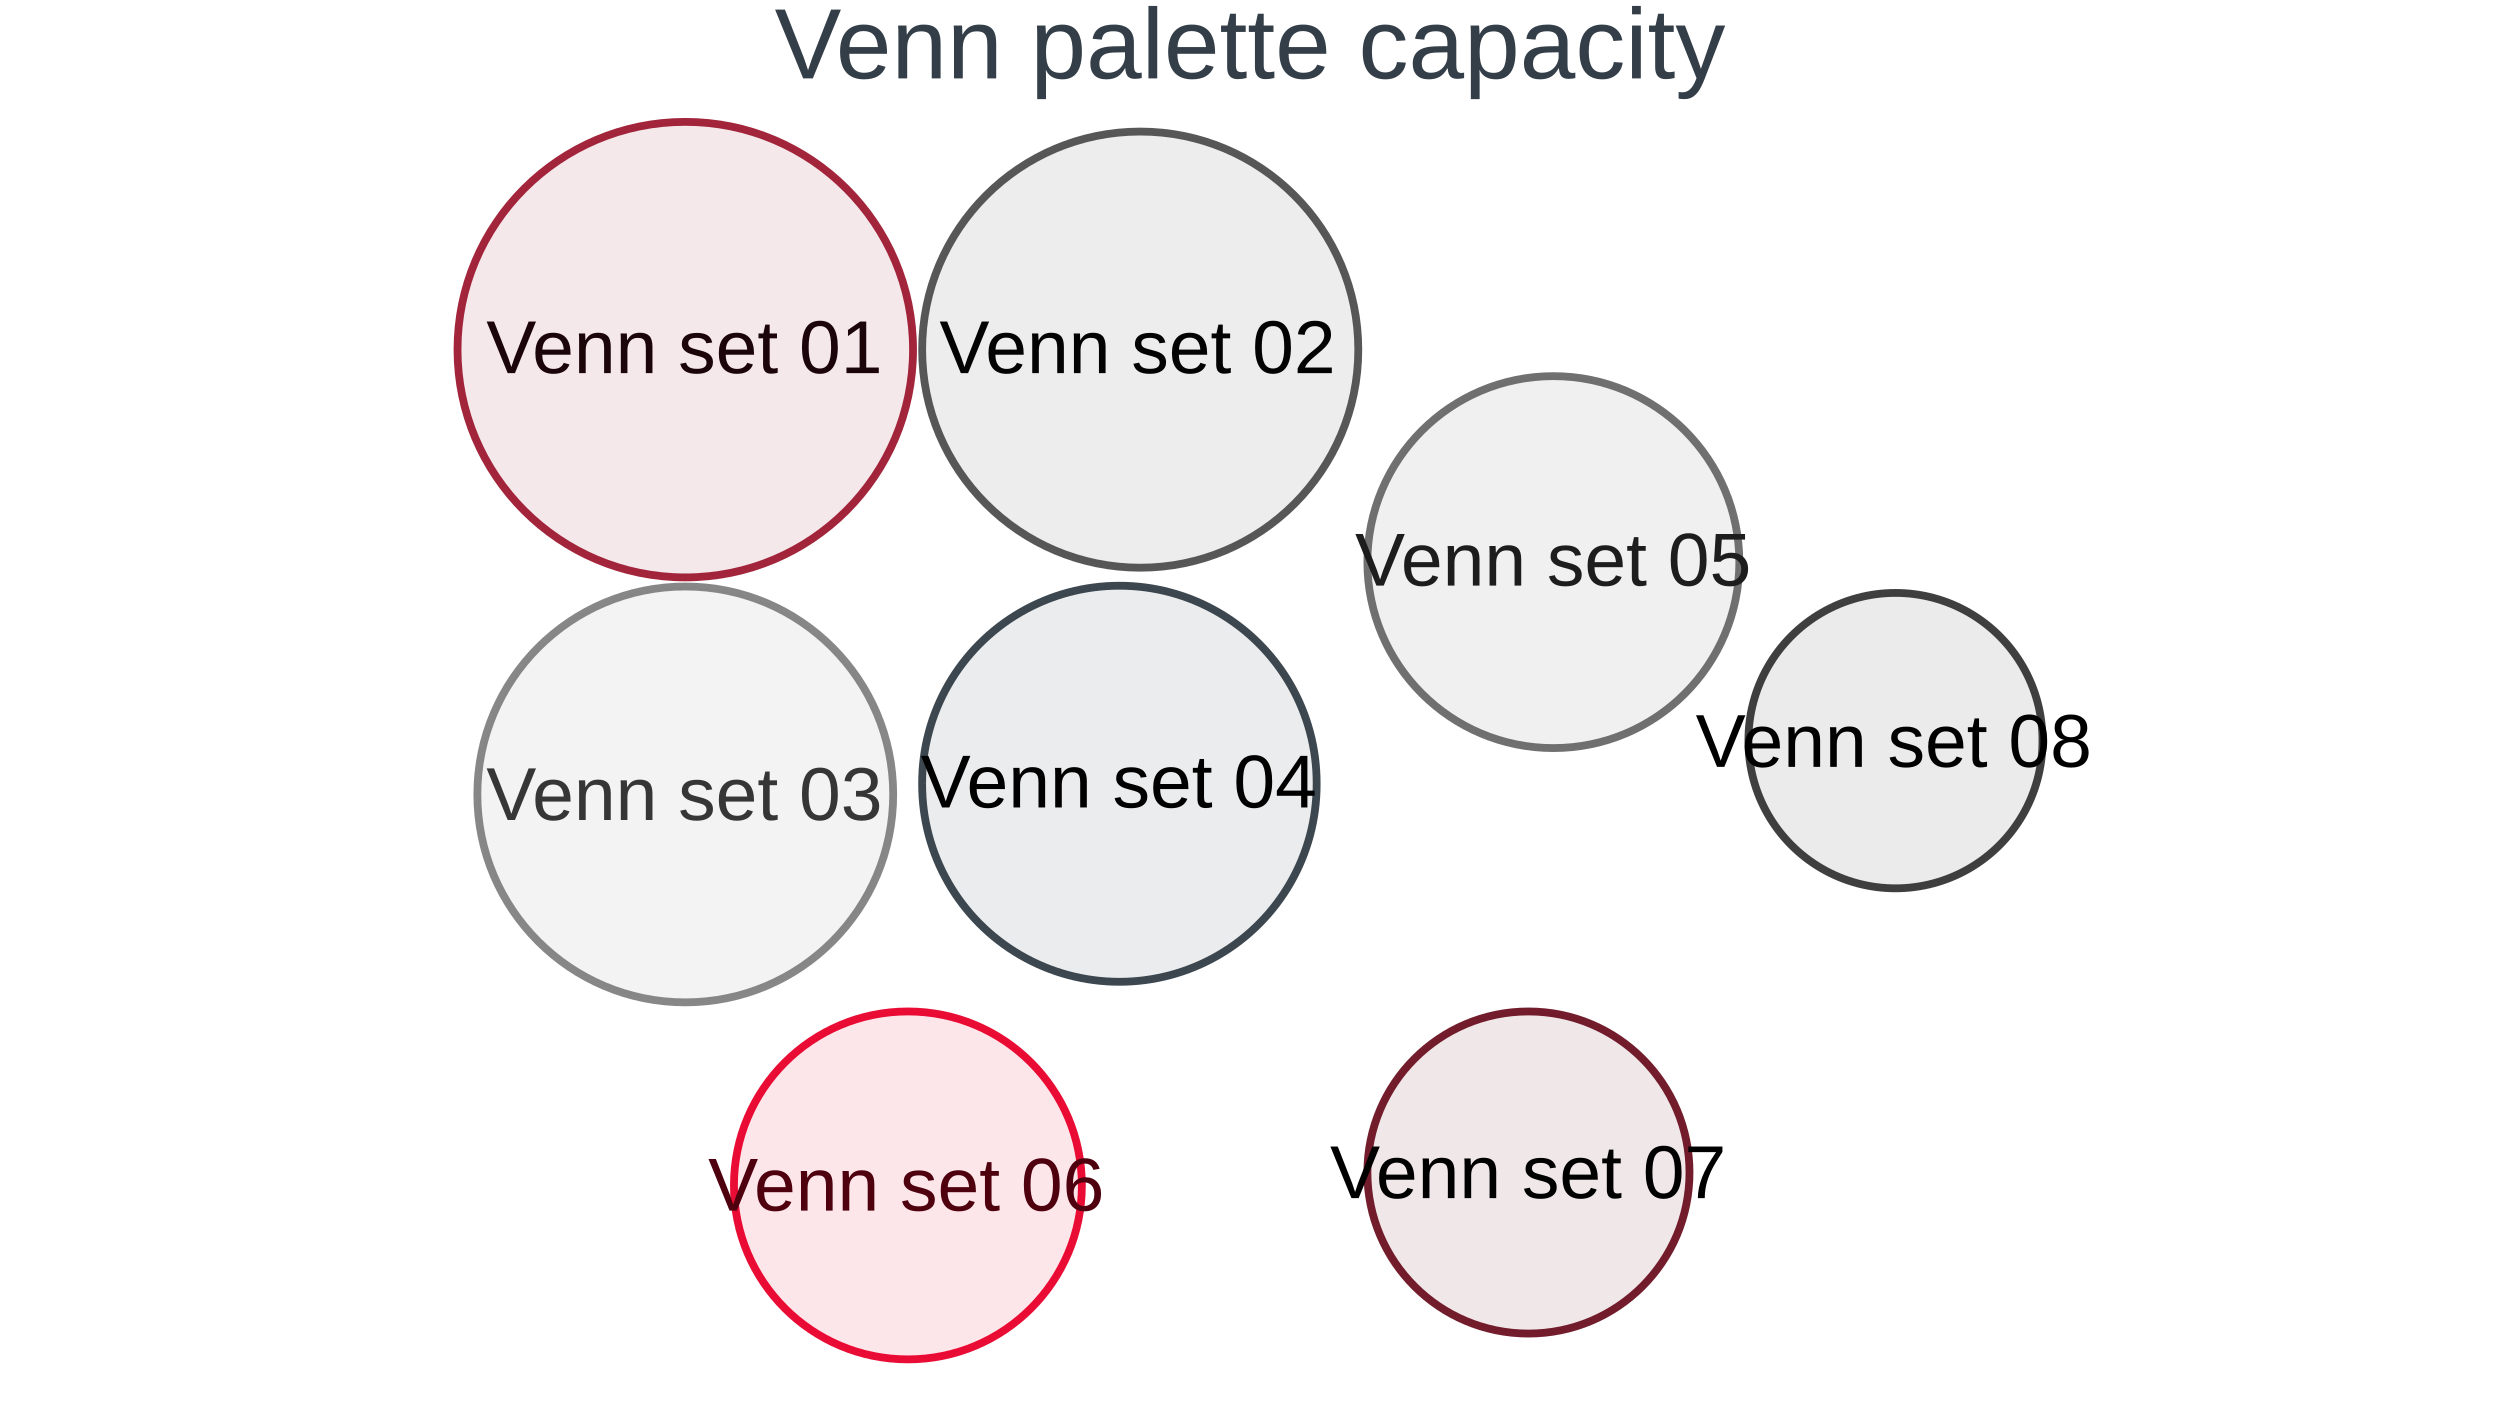
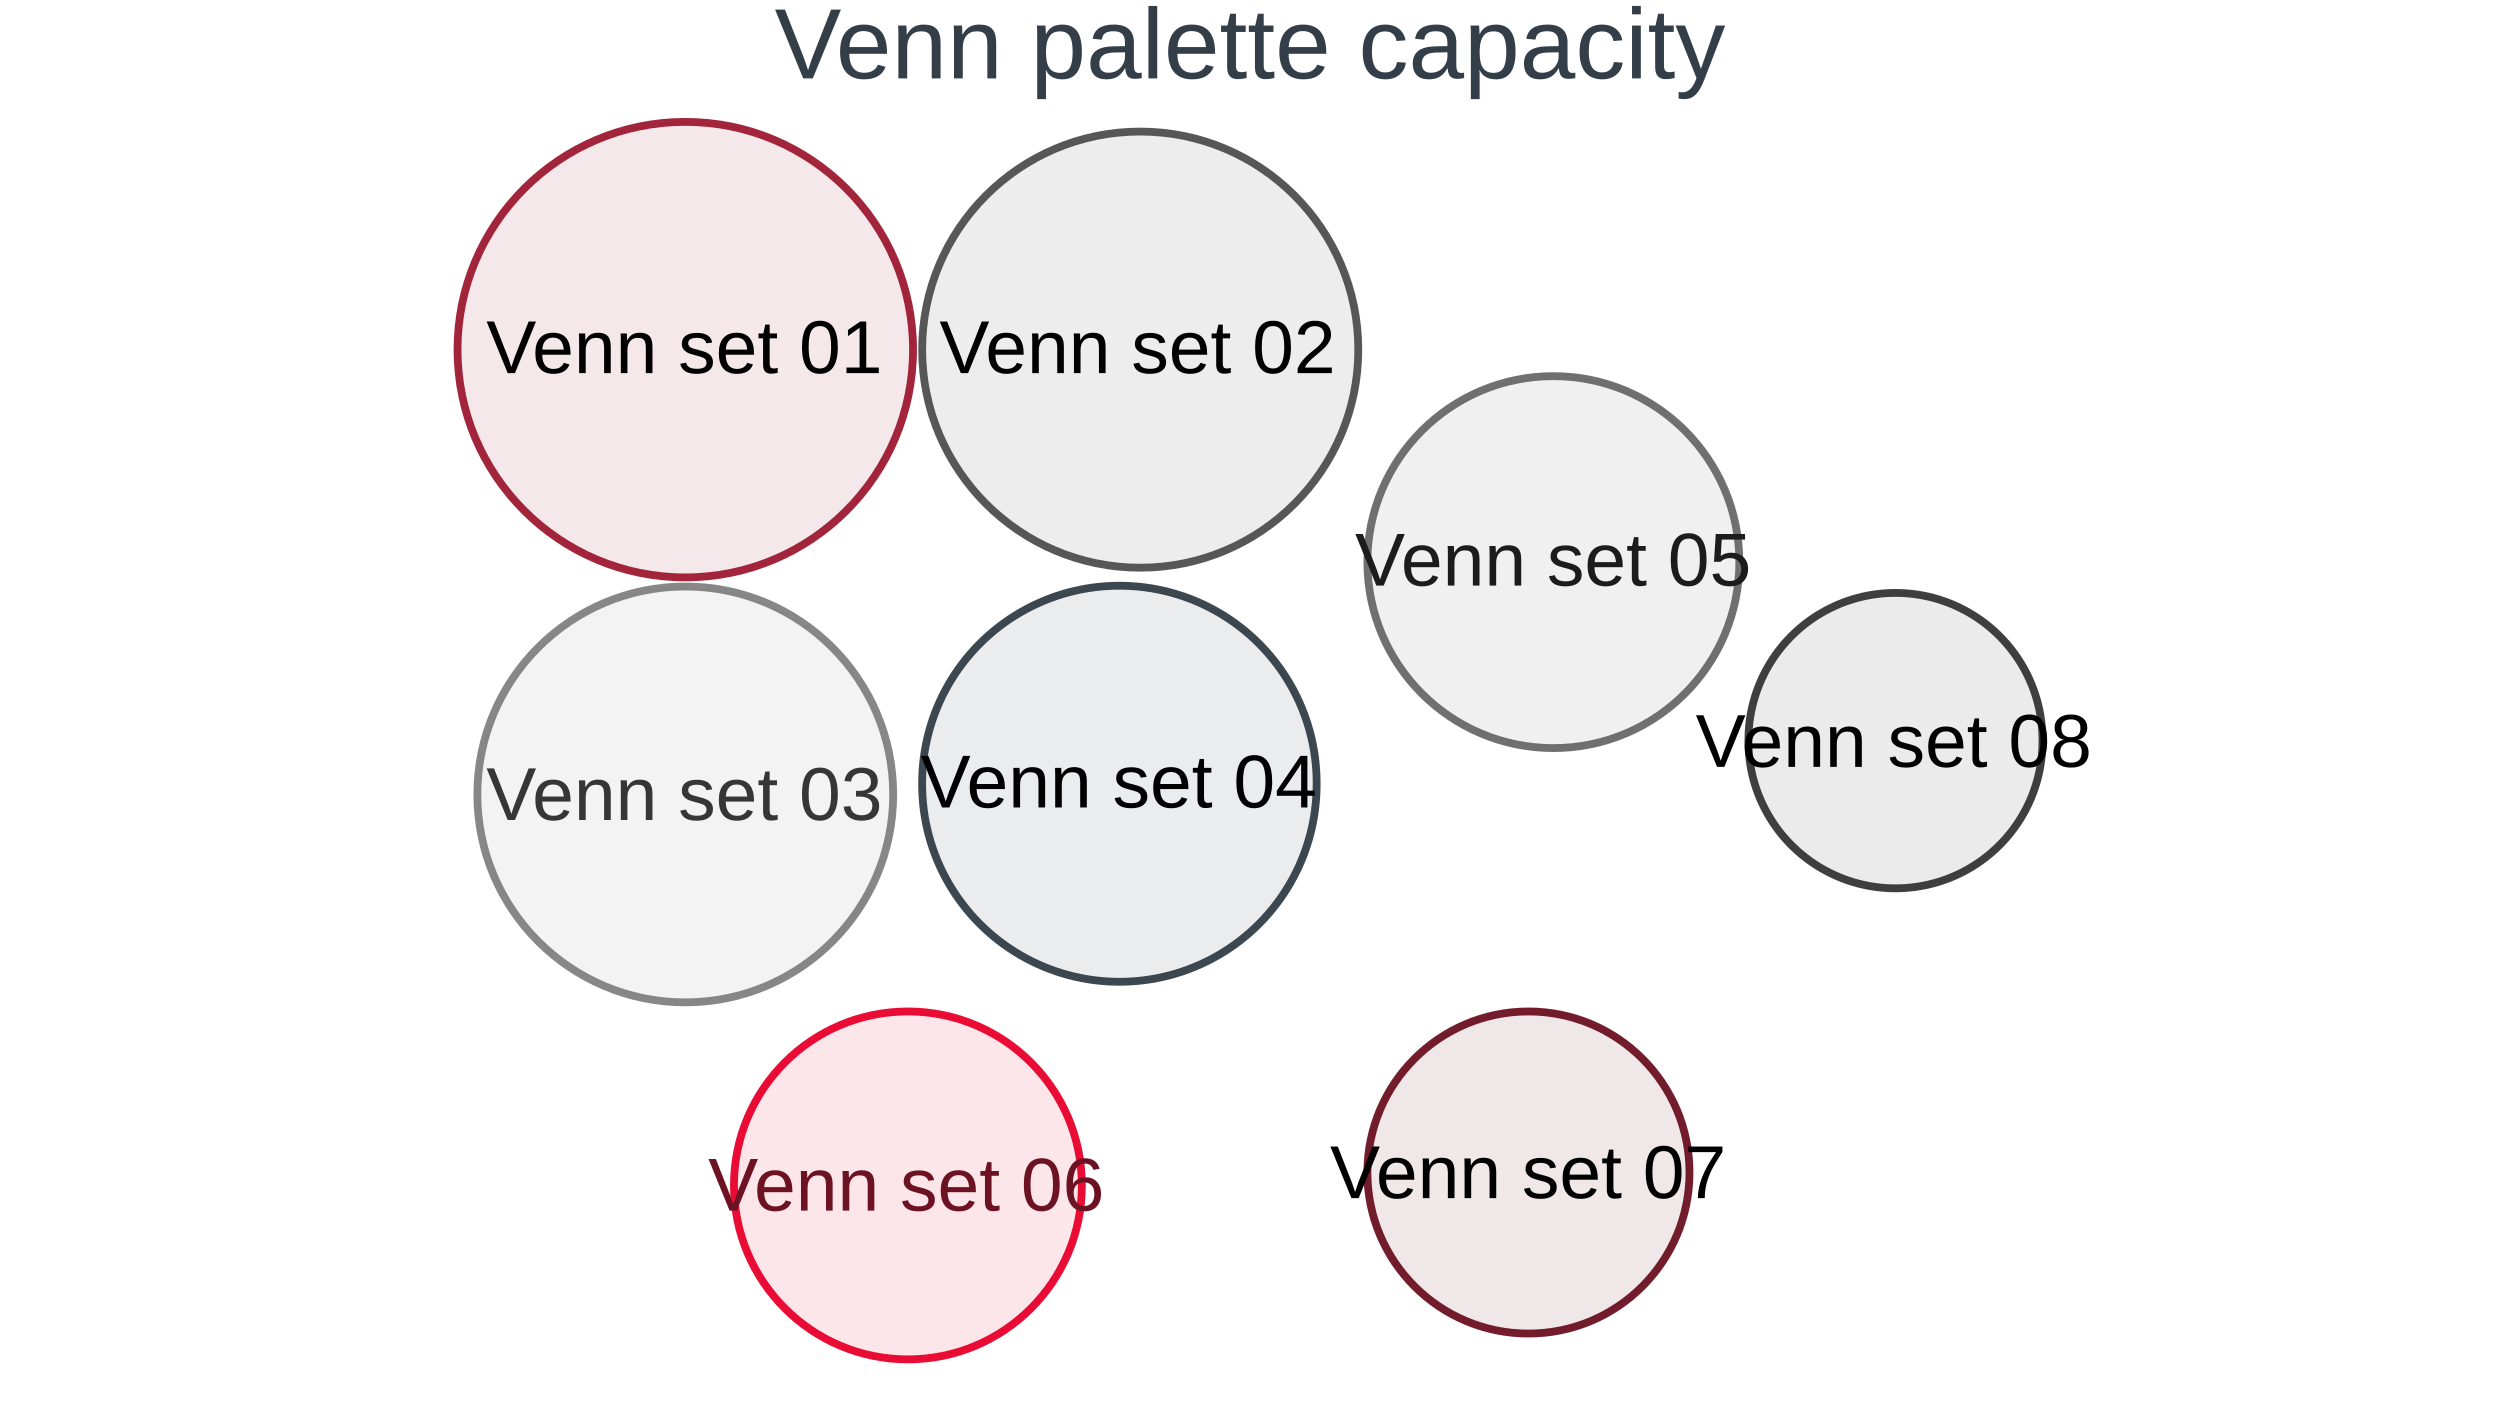
- <svg xmlns="http://www.w3.org/2000/svg" id="my-svg" width="100%" viewBox="0 0 800 450" style="max-width: 800px; background-color: white;" role="graphics-document document" aria-roledescription="venn" data-animated-mermaid="true" data-animation="sequence" data-element-count="8" aria-labelledby="mermaid-venn-colorset1-title" aria-describedby="mermaid-venn-colorset1-desc">
-   <style>#my-svg{font-family:"trebuchet ms",verdana,arial,sans-serif;font-size:16px;fill:#333e48;}@keyframes edge-animation-frame{from{stroke-dashoffset:0;}}@keyframes dash{to{stroke-dashoffset:0;}}#my-svg .edge-animation-slow{stroke-dasharray:9,5!important;stroke-dashoffset:900;animation:dash 50s linear infinite;stroke-linecap:round;}#my-svg .edge-animation-fast{stroke-dasharray:9,5!important;stroke-dashoffset:900;animation:dash 20s linear infinite;stroke-linecap:round;}#my-svg .error-icon{fill:#e7e7e7;}#my-svg .error-text{fill:#333e48;stroke:#333e48;}#my-svg .edge-thickness-normal{stroke-width:1px;}#my-svg .edge-thickness-thick{stroke-width:3.5px;}#my-svg .edge-pattern-solid{stroke-dasharray:0;}#my-svg .edge-thickness-invisible{stroke-width:0;fill:none;}#my-svg .edge-pattern-dashed{stroke-dasharray:3;}#my-svg .edge-pattern-dotted{stroke-dasharray:2;}#my-svg .marker{fill:#696969;stroke:#696969;}#my-svg .marker.cross{stroke:#696969;}#my-svg svg{font-family:"trebuchet ms",verdana,arial,sans-serif;font-size:16px;}#my-svg p{margin:0;}#my-svg .venn-title{font-size:32px;fill:#333e48;font-family:"trebuchet ms",verdana,arial,sans-serif;}#my-svg .venn-circle text{font-size:48px;font-family:"trebuchet ms",verdana,arial,sans-serif;}#my-svg .venn-intersection text{font-size:48px;fill:#333e48;font-family:"trebuchet ms",verdana,arial,sans-serif;}#my-svg .venn-text-node{font-family:"trebuchet ms",verdana,arial,sans-serif;color:#333e48;}#my-svg .node .neo-node{stroke:#9e1b32;}#my-svg [data-look="neo"].node rect,#my-svg [data-look="neo"].cluster rect,#my-svg [data-look="neo"].node polygon{stroke:url(#my-svg-gradient);filter:drop-shadow( 1px 2px 2px rgba(185,185,185,1));}#my-svg [data-look="neo"].swimlane.cluster rect{filter:none;}#my-svg [data-look="neo"].node path{stroke:url(#my-svg-gradient);stroke-width:1px;}#my-svg [data-look="neo"].node .outer-path{filter:drop-shadow( 1px 2px 2px rgba(185,185,185,1));}#my-svg [data-look="neo"].node .neo-line path{stroke:#9e1b32;filter:none;}#my-svg [data-look="neo"].node circle{stroke:url(#my-svg-gradient);filter:drop-shadow( 1px 2px 2px rgba(185,185,185,1));}#my-svg [data-look="neo"].node circle .state-start{fill:#000000;}#my-svg [data-look="neo"].icon-shape .icon{fill:url(#my-svg-gradient);filter:drop-shadow( 1px 2px 2px rgba(185,185,185,1));}#my-svg [data-look="neo"].icon-shape .icon-neo path{stroke:url(#my-svg-gradient);filter:drop-shadow( 1px 2px 2px rgba(185,185,185,1));}#my-svg :root{--mermaid-font-family:"trebuchet ms",verdana,arial,sans-serif;}</style>
+ <svg xmlns="http://www.w3.org/2000/svg" id="my-svg" width="100%" viewBox="0 0 800 450" style="max-width: 800px; background-color:white;" role="graphics-document document" aria-roledescription="venn" data-animated-mermaid="true" data-animation="sequence" data-element-count="8" aria-labelledby="mermaid-venn-colorset1-title" aria-describedby="mermaid-venn-colorset1-desc">
+   <style>#my-svg{font-family:"trebuchet ms",verdana,arial,sans-serif;font-size:16px;fill:#333e48;}@keyframes edge-animation-frame{from{stroke-dashoffset:0;}}@keyframes dash{to{stroke-dashoffset:0;}}#my-svg .edge-animation-slow{stroke-dasharray:9,5!important;stroke-dashoffset:900;animation:dash 50s linear infinite;stroke-linecap:round;}#my-svg .edge-animation-fast{stroke-dasharray:9,5!important;stroke-dashoffset:900;animation:dash 20s linear infinite;stroke-linecap:round;}#my-svg .error-icon{fill:#e7e7e7;}#my-svg .error-text{fill:#333e48;stroke:#333e48;}#my-svg .edge-thickness-normal{stroke-width:1px;}#my-svg .edge-thickness-thick{stroke-width:3.5px;}#my-svg .edge-pattern-solid{stroke-dasharray:0;}#my-svg .edge-thickness-invisible{stroke-width:0;fill:none;}#my-svg .edge-pattern-dashed{stroke-dasharray:3;}#my-svg .edge-pattern-dotted{stroke-dasharray:2;}#my-svg .marker{fill:#696969;stroke:#696969;}#my-svg .marker.cross{stroke:#696969;}#my-svg svg{font-family:"trebuchet ms",verdana,arial,sans-serif;font-size:16px;}#my-svg p{margin:0;}#my-svg .venn-title{font-size:32px;fill:#333e48;font-family:"trebuchet ms",verdana,arial,sans-serif;}#my-svg .venn-circle text{font-size:48px;font-family:"trebuchet ms",verdana,arial,sans-serif;}#my-svg .venn-intersection text{font-size:48px;fill:#333e48;font-family:"trebuchet ms",verdana,arial,sans-serif;}#my-svg .venn-text-node{font-family:"trebuchet ms",verdana,arial,sans-serif;color:#333e48;}#my-svg .node .neo-node{stroke:#9e1b32;}#my-svg [data-look="neo"].node rect,#my-svg [data-look="neo"].cluster rect,#my-svg [data-look="neo"].node polygon{stroke:url(#my-svg-gradient);filter:drop-shadow( 1px 2px 2px rgba(181,181,181,1));}#my-svg [data-look="neo"].swimlane.cluster rect{filter:none;}#my-svg [data-look="neo"].node path{stroke:url(#my-svg-gradient);stroke-width:1px;}#my-svg [data-look="neo"].node .outer-path{filter:drop-shadow( 1px 2px 2px rgba(181,181,181,1));}#my-svg [data-look="neo"].node .neo-line path{stroke:#9e1b32;filter:none;}#my-svg [data-look="neo"].node circle{stroke:url(#my-svg-gradient);filter:drop-shadow( 1px 2px 2px rgba(181,181,181,1));}#my-svg [data-look="neo"].node circle .state-start{fill:#000000;}#my-svg [data-look="neo"].icon-shape .icon{fill:url(#my-svg-gradient);filter:drop-shadow( 1px 2px 2px rgba(181,181,181,1));}#my-svg [data-look="neo"].icon-shape .icon-neo path{stroke:url(#my-svg-gradient);filter:drop-shadow( 1px 2px 2px rgba(181,181,181,1));}#my-svg :root{--mermaid-font-family:"trebuchet ms",verdana,arial,sans-serif;}</style>
  <style id="animated-mermaid-style" type="text/css">
.am-step {
  animation-delay: var(--am-delay, 0ms);
  animation-duration: var(--am-duration, 650ms);
  animation-fill-mode: backwards;
  animation-timing-function: var(--am-easing, cubic-bezier(.2, .8, .2, 1));
  transform-box: fill-box;
  transform-origin: center;
}
.am-effect-fade { animation-name: am-fade; }
.am-effect-pop { animation-name: am-pop; }
.am-effect-slide-up { animation-name: am-slide-up; }
.am-effect-slide-left { animation-name: am-slide-left; }
.am-effect-zoom { animation-name: am-zoom; }
.am-effect-draw { animation-name: am-draw; }
.am-effect-radial-arrow,
.am-effect-grow-arrow {
  animation-name: am-grow-arrow;
  animation-timing-function: cubic-bezier(.16, .84, .28, 1);
  stroke-linecap: round;
  stroke-linejoin: round;
}
.am-effect-radial-arrow { animation-name: am-radial-arrow; }
@keyframes am-fade {
  from { opacity: 0; }
  to { opacity: 1; }
}
@keyframes am-pop {
  0% { opacity: 0; transform: scale(.92); }
  70% { opacity: 1; transform: scale(1.025); }
  100% { opacity: 1; transform: none; }
}
@keyframes am-slide-up {
  from { opacity: 0; transform: translateY(14px); }
  to { opacity: 1; transform: none; }
}
@keyframes am-slide-left {
  from { opacity: 0; transform: translateX(18px); }
  to { opacity: 1; transform: none; }
}
@keyframes am-zoom {
  from { opacity: 0; transform: scale(.86); }
  to { opacity: 1; transform: none; }
}
@keyframes am-draw {
  from {
    opacity: 0;
    stroke-dasharray: var(--am-draw-distance, 10000);
    stroke-dashoffset: var(--am-draw-distance, 10000);
  }
  12% { opacity: 1; }
  to {
    opacity: 1;
    stroke-dasharray: var(--am-draw-distance, 10000);
    stroke-dashoffset: 0;
  }
}
@keyframes am-grow-arrow {
  0% {
    opacity: 0;
    marker-start: none;
    marker-mid: none;
    marker-end: none;
    stroke-dasharray: var(--am-draw-distance, 10000);
    stroke-dashoffset: var(--am-draw-distance, 10000);
  }
  8% {
    opacity: 1;
    marker-start: var(--am-marker-start, none);
    marker-mid: var(--am-marker-mid, none);
    marker-end: var(--am-marker-end, none);
  }
  34% {
    marker-start: var(--am-marker-start, none);
    marker-mid: var(--am-marker-mid, none);
    marker-end: var(--am-marker-end, none);
    stroke-dasharray: var(--am-draw-distance, 10000);
    stroke-dashoffset: var(--am-grow-distance-a, 6600);
  }
  62% {
    marker-start: var(--am-marker-start, none);
    marker-mid: var(--am-marker-mid, none);
    marker-end: var(--am-marker-end, none);
    stroke-dashoffset: var(--am-grow-distance-b, 2400);
  }
  84% {
    marker-start: var(--am-marker-start, none);
    marker-mid: var(--am-marker-mid, none);
    marker-end: var(--am-marker-end, none);
    stroke-dashoffset: var(--am-grow-distance-c, 360);
  }
  100% {
    opacity: 1;
    marker-start: var(--am-marker-start, none);
    marker-mid: var(--am-marker-mid, none);
    marker-end: var(--am-marker-end, none);
    stroke-dasharray: var(--am-draw-distance, 10000);
    stroke-dashoffset: 0;
  }
}
@keyframes am-radial-arrow {
  0% {
    opacity: 0;
    marker-start: none;
    marker-mid: none;
    marker-end: none;
    stroke-dasharray: 1;
    stroke-dashoffset: 1;
  }
  10% {
    opacity: 1;
    marker-start: var(--am-marker-start, none);
    marker-mid: var(--am-marker-mid, none);
    marker-end: var(--am-marker-end, none);
  }
  38% {
    marker-start: var(--am-marker-start, none);
    marker-mid: var(--am-marker-mid, none);
    marker-end: var(--am-marker-end, none);
    stroke-dasharray: 1;
    stroke-dashoffset: .66;
  }
  66% {
    marker-start: var(--am-marker-start, none);
    marker-mid: var(--am-marker-mid, none);
    marker-end: var(--am-marker-end, none);
    stroke-dashoffset: .24;
  }
  86% {
    marker-start: var(--am-marker-start, none);
    marker-mid: var(--am-marker-mid, none);
    marker-end: var(--am-marker-end, none);
    stroke-dashoffset: .05;
  }
  100% {
    opacity: 1;
    marker-start: var(--am-marker-start, none);
    marker-mid: var(--am-marker-mid, none);
    marker-end: var(--am-marker-end, none);
    stroke-dasharray: 1;
    stroke-dashoffset: 0;
  }
}
@media (prefers-reduced-motion: reduce) {
  .am-step {
    animation: none !important;
    opacity: initial !important;
    transform: none !important;
    stroke-dasharray: initial !important;
    stroke-dashoffset: initial !important;
  }
}
</style>
  <g />
-   <text class="venn-title" font-size="16px" text-anchor="middle" dominant-baseline="middle" x="50%" y="16" style="fill: rgb(51, 62, 72);">Venn palette capacity</text>
+   <text class="venn-title" font-size="16px" text-anchor="middle" dominant-baseline="middle" x="50%" y="16" style="fill:rgb(51, 62, 72);">Venn palette capacity</text>
  <g transform="translate(0, 24)">
-     <g class="venn-area venn-circle venn-set-0 am-step am-role-node am-effect-fade" data-venn-sets="S01" style="--am-delay: 3370.000ms; --am-duration: 480.000ms; --am-easing: cubic-bezier(.2, .8, .2, 1); --am-draw-distance: 10000.0;" data-am-stage="6">
-       <path d="M 219.289 87.884  m -72.884 0  a 72.884 72.884 0 1 0 145.769 0  a 72.884 72.884 0 1 0 -145.769 0" style="fill-opacity: 0.1; fill: rgb(158, 27, 50); stroke: rgb(158, 27, 50); stroke-width: 2.5; stroke-opacity: 0.95;" />
-       <text class="label" text-anchor="middle" dy=".35em" x="219" y="87" style="fill: rgb(27, 5, 9); font-size: 24px;">
+     <g class="venn-area venn-circle venn-set-0 am-step am-role-node am-effect-fade" data-venn-sets="S01" style="--am-delay:3370.000ms; --am-duration:480.000ms; --am-easing:cubic-bezier(.2, .8, .2, 1); --am-draw-distance:10000.0;" data-am-stage="6">
+       <path d="M 219.289 87.884  m -72.884 0  a 72.884 72.884 0 1 0 145.769 0  a 72.884 72.884 0 1 0 -145.769 0" style="fill-opacity: 0.1; fill:rgb(158, 27, 50); stroke:rgb(158, 27, 50); stroke-width: 2.5; stroke-opacity: 0.95;" />
+       <text class="label" text-anchor="middle" dy=".35em" x="219" y="87" style="fill:#000000; font-size: 24px;">
        <tspan x="219" y="87" dy="0.35em">Venn set 01</tspan>
      </text>
    </g>
-     <g class="venn-area venn-circle venn-set-1 am-step am-role-node am-effect-fade" data-venn-sets="S02" style="--am-delay: 3915.000ms; --am-duration: 480.000ms; --am-easing: cubic-bezier(.2, .8, .2, 1); --am-draw-distance: 10000.0;" data-am-stage="7">
-       <path d="M 364.87 87.884  m -69.781 0  a 69.781 69.781 0 1 0 139.563 0  a 69.781 69.781 0 1 0 -139.563 0" style="fill-opacity: 0.1; fill: rgb(79, 79, 79); stroke: rgb(79, 79, 79); stroke-width: 2.5; stroke-opacity: 0.95;" />
-       <text class="label" text-anchor="middle" dy=".35em" x="364" y="87" style="fill: rgb(3, 3, 3); font-size: 24px;">
+     <g class="venn-area venn-circle venn-set-1 am-step am-role-node am-effect-fade" data-venn-sets="S02" style="--am-delay:3915.000ms; --am-duration:480.000ms; --am-easing:cubic-bezier(.2, .8, .2, 1); --am-draw-distance:10000.0;" data-am-stage="7">
+       <path d="M 364.87 87.884  m -69.781 0  a 69.781 69.781 0 1 0 139.563 0  a 69.781 69.781 0 1 0 -139.563 0" style="fill-opacity: 0.1; fill:rgb(79, 79, 79); stroke:rgb(79, 79, 79); stroke-width: 2.5; stroke-opacity: 0.95;" />
+       <text class="label" text-anchor="middle" dy=".35em" x="364" y="87" style="fill:#000000; font-size: 24px;">
        <tspan x="364" y="87" dy="0.35em">Venn set 02</tspan>
      </text>
    </g>
-     <g class="venn-area venn-circle venn-set-2 am-step am-role-node am-effect-fade" data-venn-sets="S03" style="--am-delay: 1190.000ms; --am-duration: 480.000ms; --am-easing: cubic-bezier(.2, .8, .2, 1); --am-draw-distance: 10000.0;" data-am-stage="2">
-       <path d="M 219.289 230.218  m -66.534 0  a 66.534 66.534 0 1 0 133.068 0  a 66.534 66.534 0 1 0 -133.068 0" style="fill-opacity: 0.1; fill: rgb(130, 130, 130); stroke: rgb(130, 130, 130); stroke-width: 2.5; stroke-opacity: 0.95;" />
-       <text class="label" text-anchor="middle" dy=".35em" x="219" y="230" style="fill: rgb(54, 54, 54); font-size: 24px;">
+     <g class="venn-area venn-circle venn-set-2 am-step am-role-node am-effect-fade" data-venn-sets="S03" style="--am-delay:1190.000ms; --am-duration:480.000ms; --am-easing:cubic-bezier(.2, .8, .2, 1); --am-draw-distance:10000.0;" data-am-stage="2">
+       <path d="M 219.289 230.218  m -66.534 0  a 66.534 66.534 0 1 0 133.068 0  a 66.534 66.534 0 1 0 -133.068 0" style="fill-opacity: 0.1; fill:rgb(130, 130, 130); stroke:rgb(130, 130, 130); stroke-width: 2.5; stroke-opacity: 0.95;" />
+       <text class="label" text-anchor="middle" dy=".35em" x="219" y="230" style="fill:rgb(54, 54, 54); font-size: 24px;">
        <tspan x="219" y="230" dy="0.35em">Venn set 03</tspan>
      </text>
    </g>
-     <g class="venn-area venn-circle venn-set-3 am-step am-role-node am-effect-fade" data-venn-sets="S04" style="--am-delay: 1735.000ms; --am-duration: 480.000ms; --am-easing: cubic-bezier(.2, .8, .2, 1); --am-draw-distance: 10000.0;" data-am-stage="3">
-       <path d="M 358.208 226.804  m -63.12 0  a 63.12 63.12 0 1 0 126.239 0  a 63.12 63.12 0 1 0 -126.239 0" style="fill-opacity: 0.1; fill: rgb(51, 62, 72); stroke: rgb(51, 62, 72); stroke-width: 2.5; stroke-opacity: 0.95;" />
-       <text class="label" text-anchor="middle" dy=".35em" x="358" y="226" style="fill: rgb(0, 0, 0); font-size: 24px;">
+     <g class="venn-area venn-circle venn-set-3 am-step am-role-node am-effect-fade" data-venn-sets="S04" style="--am-delay:1735.000ms; --am-duration:480.000ms; --am-easing:cubic-bezier(.2, .8, .2, 1); --am-draw-distance:10000.0;" data-am-stage="3">
+       <path d="M 358.208 226.804  m -63.12 0  a 63.12 63.12 0 1 0 126.239 0  a 63.12 63.12 0 1 0 -126.239 0" style="fill-opacity: 0.1; fill:rgb(51, 62, 72); stroke:rgb(51, 62, 72); stroke-width: 2.5; stroke-opacity: 0.95;" />
+       <text class="label" text-anchor="middle" dy=".35em" x="358" y="226" style="fill:rgb(0, 0, 0); font-size: 24px;">
        <tspan x="358" y="226" dy="0.35em">Venn set 04</tspan>
      </text>
    </g>
-     <g class="venn-area venn-circle venn-set-4 am-step am-role-node am-effect-fade" data-venn-sets="S05" style="--am-delay: 2825.000ms; --am-duration: 480.000ms; --am-easing: cubic-bezier(.2, .8, .2, 1); --am-draw-distance: 10000.0;" data-am-stage="5">
-       <path d="M 497.077 155.876  m -59.51 0  a 59.51 59.51 0 1 0 119.02 0  a 59.51 59.51 0 1 0 -119.02 0" style="fill-opacity: 0.1; fill: rgb(105, 105, 105); stroke: rgb(105, 105, 105); stroke-width: 2.5; stroke-opacity: 0.95;" />
-       <text class="label" text-anchor="middle" dy=".35em" x="497" y="155" style="fill: rgb(29, 29, 29); font-size: 24px;">
+     <g class="venn-area venn-circle venn-set-4 am-step am-role-node am-effect-fade" data-venn-sets="S05" style="--am-delay:2825.000ms; --am-duration:480.000ms; --am-easing:cubic-bezier(.2, .8, .2, 1); --am-draw-distance:10000.0;" data-am-stage="5">
+       <path d="M 497.077 155.876  m -59.51 0  a 59.51 59.51 0 1 0 119.02 0  a 59.51 59.51 0 1 0 -119.02 0" style="fill-opacity: 0.1; fill:rgb(105, 105, 105); stroke:rgb(105, 105, 105); stroke-width: 2.5; stroke-opacity: 0.95;" />
+       <text class="label" text-anchor="middle" dy=".35em" x="497" y="155" style="fill:#1c1c1c; font-size: 24px;">
        <tspan x="497" y="155" dy="0.35em">Venn set 05</tspan>
      </text>
    </g>
-     <g class="venn-area venn-circle venn-set-5 am-step am-role-node am-effect-fade" data-venn-sets="S06" style="--am-delay: 100.000ms; --am-duration: 480.000ms; --am-easing: cubic-bezier(.2, .8, .2, 1); --am-draw-distance: 10000.0;" data-am-stage="0">
-       <path d="M 290.528 355.334  m -55.666 0  a 55.666 55.666 0 1 0 111.333 0  a 55.666 55.666 0 1 0 -111.333 0" style="fill-opacity: 0.1; fill: rgb(232, 0, 42); stroke: rgb(232, 0, 42); stroke-width: 2.5; stroke-opacity: 0.95;" />
-       <text class="label" text-anchor="middle" dy=".35em" x="290" y="355" style="fill: rgb(79, 0, 14); font-size: 24px;">
+     <g class="venn-area venn-circle venn-set-5 am-step am-role-node am-effect-fade" data-venn-sets="S06" style="--am-delay:100.000ms; --am-duration:480.000ms; --am-easing:cubic-bezier(.2, .8, .2, 1); --am-draw-distance:10000.0;" data-am-stage="0">
+       <path d="M 290.528 355.334  m -55.666 0  a 55.666 55.666 0 1 0 111.333 0  a 55.666 55.666 0 1 0 -111.333 0" style="fill-opacity: 0.1; fill:rgb(232, 0, 42); stroke:rgb(232, 0, 42); stroke-width: 2.5; stroke-opacity: 0.95;" />
+       <text class="label" text-anchor="middle" dy=".35em" x="290" y="355" style="fill:#6d1222; font-size: 24px;">
        <tspan x="290" y="355" dy="0.35em">Venn set 06</tspan>
      </text>
    </g>
-     <g class="venn-area venn-circle venn-set-6 am-step am-role-node am-effect-fade" data-venn-sets="S07" style="--am-delay: 645.000ms; --am-duration: 480.000ms; --am-easing: cubic-bezier(.2, .8, .2, 1); --am-draw-distance: 10000.0;" data-am-stage="1">
-       <path d="M 489.104 351.204  m -51.537 0  a 51.537 51.537 0 1 0 103.074 0  a 51.537 51.537 0 1 0 -103.074 0" style="fill-opacity: 0.1; fill: rgb(109, 18, 34); stroke: rgb(109, 18, 34); stroke-width: 2.5; stroke-opacity: 0.95;" />
-       <text class="label" text-anchor="middle" dy=".35em" x="489" y="351" style="fill: rgb(0, 0, 0); font-size: 24px;">
+     <g class="venn-area venn-circle venn-set-6 am-step am-role-node am-effect-fade" data-venn-sets="S07" style="--am-delay:645.000ms; --am-duration:480.000ms; --am-easing:cubic-bezier(.2, .8, .2, 1); --am-draw-distance:10000.0;" data-am-stage="1">
+       <path d="M 489.104 351.204  m -51.537 0  a 51.537 51.537 0 1 0 103.074 0  a 51.537 51.537 0 1 0 -103.074 0" style="fill-opacity: 0.1; fill:rgb(109, 18, 34); stroke:rgb(109, 18, 34); stroke-width: 2.5; stroke-opacity: 0.95;" />
+       <text class="label" text-anchor="middle" dy=".35em" x="489" y="351" style="fill:rgb(0, 0, 0); font-size: 24px;">
        <tspan x="489" y="351" dy="0.35em">Venn set 07</tspan>
      </text>
    </g>
-     <g class="venn-area venn-circle venn-set-7 am-step am-role-node am-effect-fade" data-venn-sets="S08" style="--am-delay: 2280.000ms; --am-duration: 480.000ms; --am-easing: cubic-bezier(.2, .8, .2, 1); --am-draw-distance: 10000.0;" data-am-stage="4">
-       <path d="M 606.549 213  m -47.047 0  a 47.047 47.047 0 1 0 94.093 0  a 47.047 47.047 0 1 0 -94.093 0" style="fill-opacity: 0.1; fill: rgb(54, 54, 54); stroke: rgb(54, 54, 54); stroke-width: 2.5; stroke-opacity: 0.95;" />
-       <text class="label" text-anchor="middle" dy=".35em" x="606" y="213" style="fill: rgb(0, 0, 0); font-size: 24px;">
+     <g class="venn-area venn-circle venn-set-7 am-step am-role-node am-effect-fade" data-venn-sets="S08" style="--am-delay:2280.000ms; --am-duration:480.000ms; --am-easing:cubic-bezier(.2, .8, .2, 1); --am-draw-distance:10000.0;" data-am-stage="4">
+       <path d="M 606.549 213  m -47.047 0  a 47.047 47.047 0 1 0 94.093 0  a 47.047 47.047 0 1 0 -94.093 0" style="fill-opacity: 0.1; fill:rgb(54, 54, 54); stroke:rgb(54, 54, 54); stroke-width: 2.5; stroke-opacity: 0.95;" />
+       <text class="label" text-anchor="middle" dy=".35em" x="606" y="213" style="fill:rgb(0, 0, 0); font-size: 24px;">
        <tspan x="606" y="213" dy="0.35em">Venn set 08</tspan>
      </text>
    </g>
  </g>
</svg>
